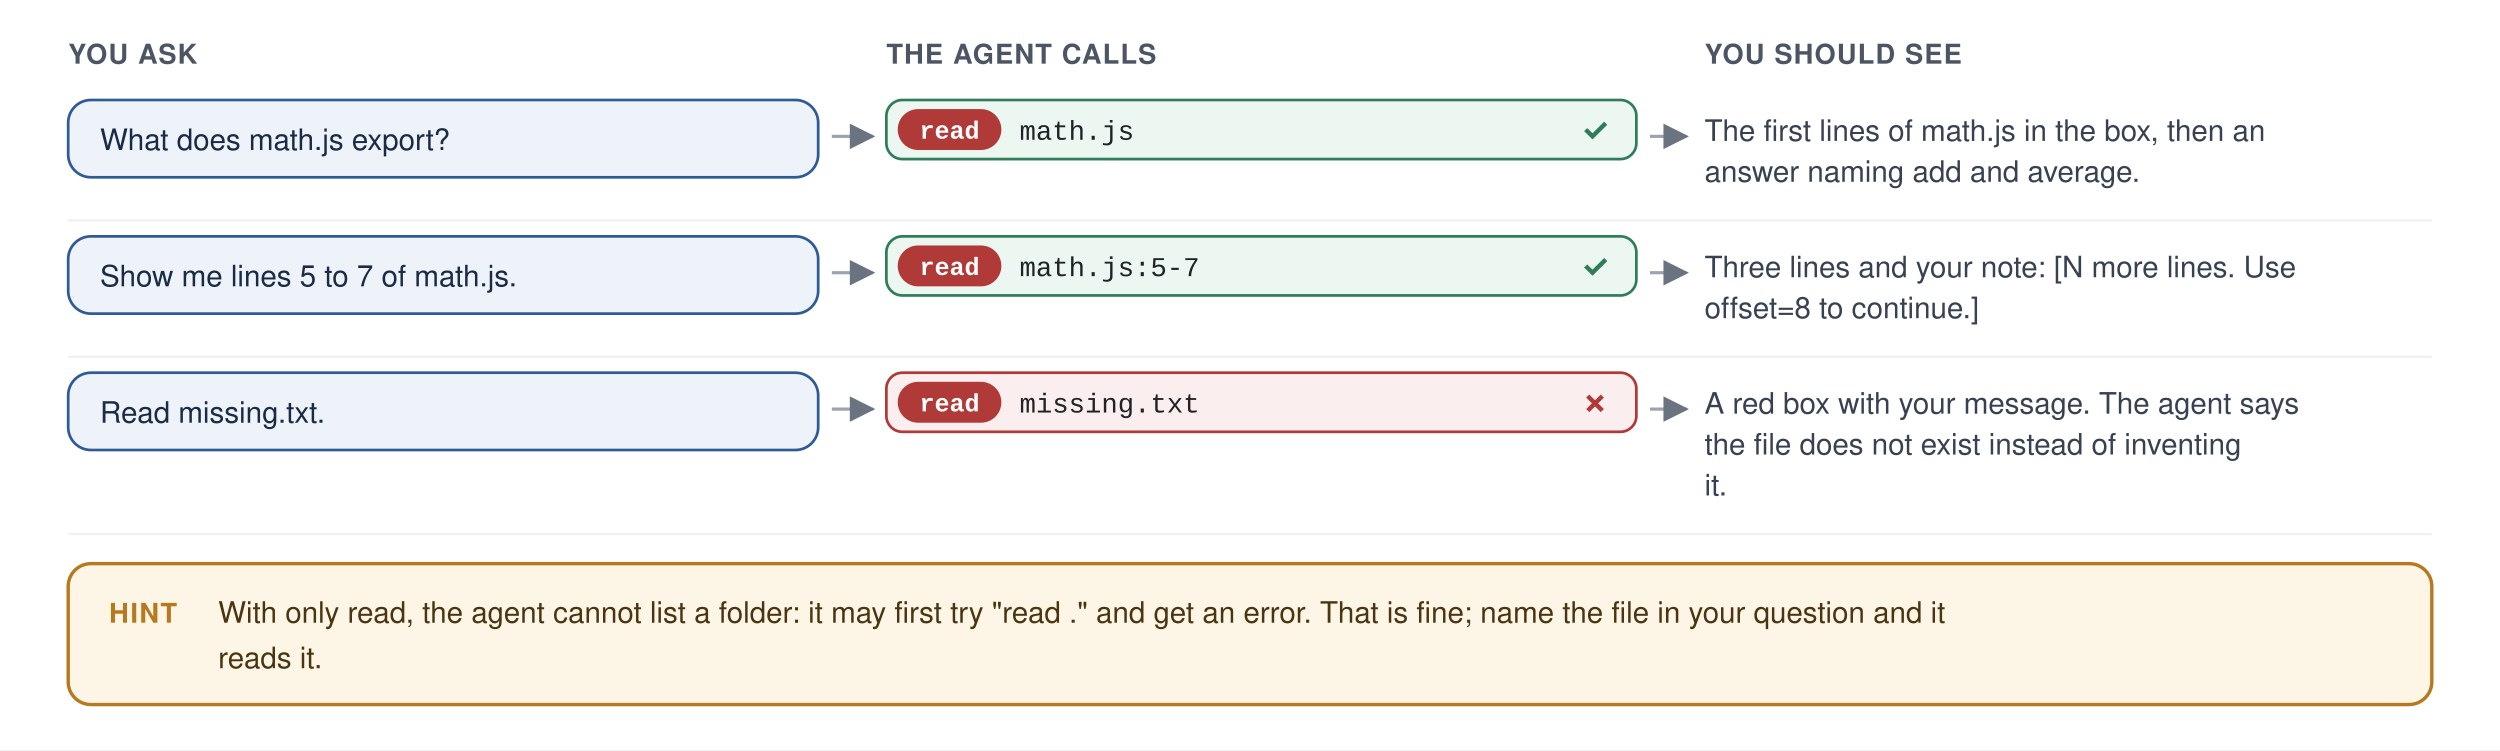
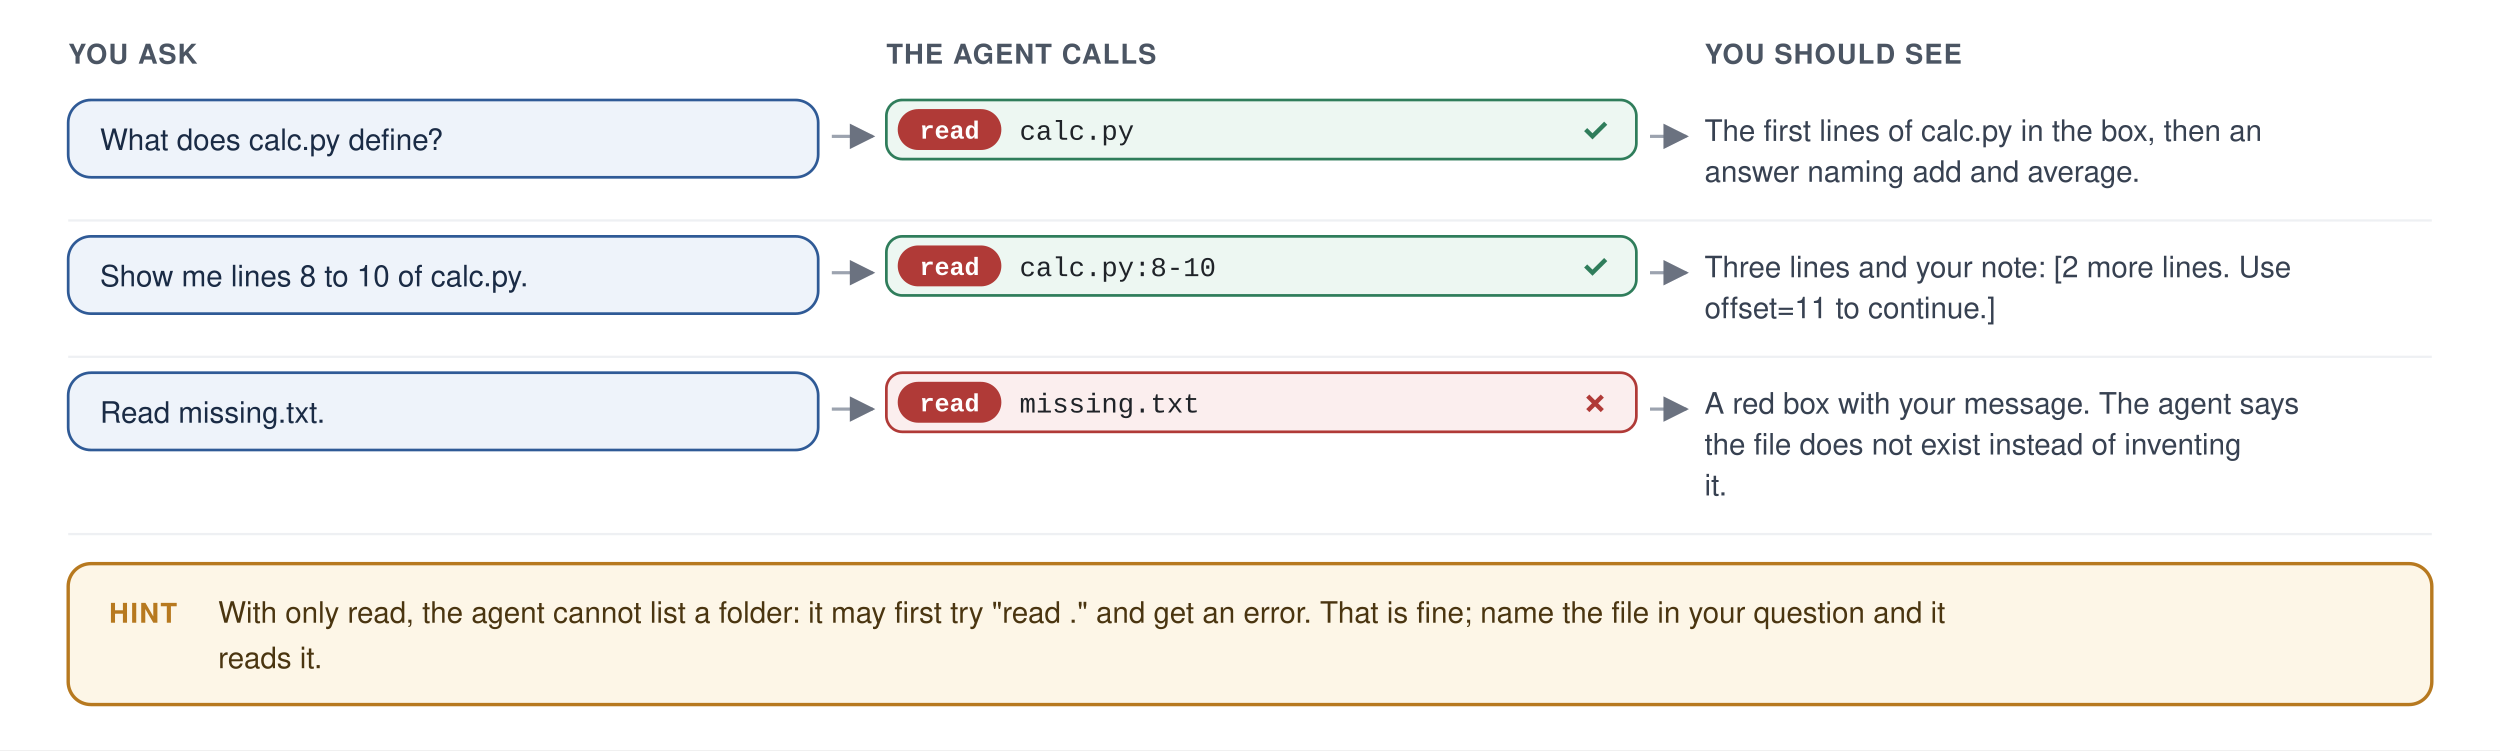
<svg xmlns="http://www.w3.org/2000/svg" width="1100" height="330" viewBox="0 0 1100 330" font-family="-apple-system, 'Segoe UI', Helvetica, Arial, sans-serif" font-size="14">
  <defs>
    <marker id="arrow" viewBox="0 0 10 10" refX="9" refY="5" markerWidth="8" markerHeight="8" orient="auto-start-reverse">
      <path d="M 0 0 L 10 5 L 0 10 z" fill="#6b7280" />
    </marker>
  </defs>
  <rect width="100%" height="100%" fill="#ffffff" />
  <text x="30" y="28" fill="#4b5563" font-size="12" font-weight="700" letter-spacing="0.5">YOU ASK</text>
  <text x="390" y="28" fill="#4b5563" font-size="12" font-weight="700" letter-spacing="0.5">THE AGENT CALLS</text>
  <text x="750" y="28" fill="#4b5563" font-size="12" font-weight="700" letter-spacing="0.5">YOU SHOULD SEE</text>
  <rect x="30" y="44" width="330" height="34" rx="10" fill="#eef3fa" stroke="#2f5a96" stroke-width="1.2" />
-   <text x="44" y="66" fill="#1a2b45" font-size="13" font-weight="400" text-anchor="start">What does math.js export?</text>
+   <text x="44" y="66" fill="#1a2b45" font-size="13" font-weight="400" text-anchor="start">What does calc.py define?</text>
  <rect x="390" y="44" width="330" height="26" rx="7" fill="#edf7f2" stroke="#2f7d5b" stroke-width="1.2" />
  <rect x="395" y="48" width="45.6" height="18" rx="9" fill="#b03a37" />
  <text x="417.8" y="61" fill="#fff" font-size="11" font-weight="700" text-anchor="middle" font-family="ui-monospace, SFMono-Regular, Menlo, Consolas, 'Liberation Mono', monospace">read</text>
-   <text x="448.6" y="61.5" fill="#1f2328" font-size="12" font-family="ui-monospace, SFMono-Regular, Menlo, Consolas, 'Liberation Mono', monospace">math.js</text>
+   <text x="448.6" y="61.5" fill="#1f2328" font-size="12" font-family="ui-monospace, SFMono-Regular, Menlo, Consolas, 'Liberation Mono', monospace">calc.py</text>
  <text x="708" y="62" fill="#2f7d5b" font-size="14" font-weight="700" text-anchor="end">✓</text>
-   <text x="750" y="62" fill="#374151" font-size="13" font-weight="400" text-anchor="start">The first lines of math.js in the box, then an</text>
+   <text x="750" y="62" fill="#374151" font-size="13" font-weight="400" text-anchor="start">The first lines of calc.py in the box, then an</text>
  <text x="750" y="80" fill="#374151" font-size="13" font-weight="400" text-anchor="start">answer naming add and average.</text>
  <line x1="366" y1="60" x2="384" y2="60" stroke="#9ca3af" stroke-width="1.4" marker-end="url(#arrow)" />
  <line x1="726" y1="60" x2="742" y2="60" stroke="#9ca3af" stroke-width="1.4" marker-end="url(#arrow)" />
  <line x1="30" y1="97" x2="1070" y2="97" stroke="#eef0f3" />
  <rect x="30" y="104" width="330" height="34" rx="10" fill="#eef3fa" stroke="#2f5a96" stroke-width="1.2" />
-   <text x="44" y="126" fill="#1a2b45" font-size="13" font-weight="400" text-anchor="start">Show me lines 5 to 7 of math.js.</text>
+   <text x="44" y="126" fill="#1a2b45" font-size="13" font-weight="400" text-anchor="start">Show me lines 8 to 10 of calc.py.</text>
  <rect x="390" y="104" width="330" height="26" rx="7" fill="#edf7f2" stroke="#2f7d5b" stroke-width="1.2" />
  <rect x="395" y="108" width="45.6" height="18" rx="9" fill="#b03a37" />
  <text x="417.8" y="121" fill="#fff" font-size="11" font-weight="700" text-anchor="middle" font-family="ui-monospace, SFMono-Regular, Menlo, Consolas, 'Liberation Mono', monospace">read</text>
-   <text x="448.6" y="121.5" fill="#1f2328" font-size="12" font-family="ui-monospace, SFMono-Regular, Menlo, Consolas, 'Liberation Mono', monospace">math.js:5-7</text>
+   <text x="448.6" y="121.5" fill="#1f2328" font-size="12" font-family="ui-monospace, SFMono-Regular, Menlo, Consolas, 'Liberation Mono', monospace">calc.py:8-10</text>
  <text x="708" y="122" fill="#2f7d5b" font-size="14" font-weight="700" text-anchor="end">✓</text>
-   <text x="750" y="122" fill="#374151" font-size="13" font-weight="400" text-anchor="start">Three lines and your note: [N more lines. Use</text>
-   <text x="750" y="140" fill="#374151" font-size="13" font-weight="400" text-anchor="start">offset=8 to continue.]</text>
+   <text x="750" y="122" fill="#374151" font-size="13" font-weight="400" text-anchor="start">Three lines and your note: [2 more lines. Use</text>
+   <text x="750" y="140" fill="#374151" font-size="13" font-weight="400" text-anchor="start">offset=11 to continue.]</text>
  <line x1="366" y1="120" x2="384" y2="120" stroke="#9ca3af" stroke-width="1.4" marker-end="url(#arrow)" />
  <line x1="726" y1="120" x2="742" y2="120" stroke="#9ca3af" stroke-width="1.4" marker-end="url(#arrow)" />
  <line x1="30" y1="157" x2="1070" y2="157" stroke="#eef0f3" />
  <rect x="30" y="164" width="330" height="34" rx="10" fill="#eef3fa" stroke="#2f5a96" stroke-width="1.2" />
  <text x="44" y="186" fill="#1a2b45" font-size="13" font-weight="400" text-anchor="start">Read missing.txt.</text>
  <rect x="390" y="164" width="330" height="26" rx="7" fill="#fbeeee" stroke="#b03a37" stroke-width="1.2" />
  <rect x="395" y="168" width="45.6" height="18" rx="9" fill="#b03a37" />
  <text x="417.8" y="181" fill="#fff" font-size="11" font-weight="700" text-anchor="middle" font-family="ui-monospace, SFMono-Regular, Menlo, Consolas, 'Liberation Mono', monospace">read</text>
  <text x="448.6" y="181.5" fill="#1f2328" font-size="12" font-family="ui-monospace, SFMono-Regular, Menlo, Consolas, 'Liberation Mono', monospace">missing.txt</text>
  <text x="708" y="182" fill="#b03a37" font-size="14" font-weight="700" text-anchor="end">✗</text>
  <text x="750" y="182" fill="#374151" font-size="13" font-weight="400" text-anchor="start">A red box with your message. The agent says</text>
  <text x="750" y="200" fill="#374151" font-size="13" font-weight="400" text-anchor="start">the file does not exist instead of inventing</text>
  <text x="750" y="218" fill="#374151" font-size="13" font-weight="400" text-anchor="start">it.</text>
  <line x1="366" y1="180" x2="384" y2="180" stroke="#9ca3af" stroke-width="1.4" marker-end="url(#arrow)" />
  <line x1="726" y1="180" x2="742" y2="180" stroke="#9ca3af" stroke-width="1.4" marker-end="url(#arrow)" />
  <line x1="30" y1="235" x2="1070" y2="235" stroke="#eef0f3" />
  <rect x="30" y="248" width="1040" height="62" rx="10" fill="#fdf6e7" stroke="#b7791f" stroke-width="1.5" />
  <text x="48" y="274" fill="#b7791f" font-size="12" font-weight="700" letter-spacing="0.6">HINT</text>
  <text x="96" y="274" fill="#4a3510" font-size="13" font-weight="400" text-anchor="start">With only read, the agent cannot list a folder: it may first try "read ." and get an error. That is fine; name the file in your question and it</text>
  <text x="96" y="294" fill="#4a3510" font-size="13" font-weight="400" text-anchor="start">reads it.</text>
</svg>
